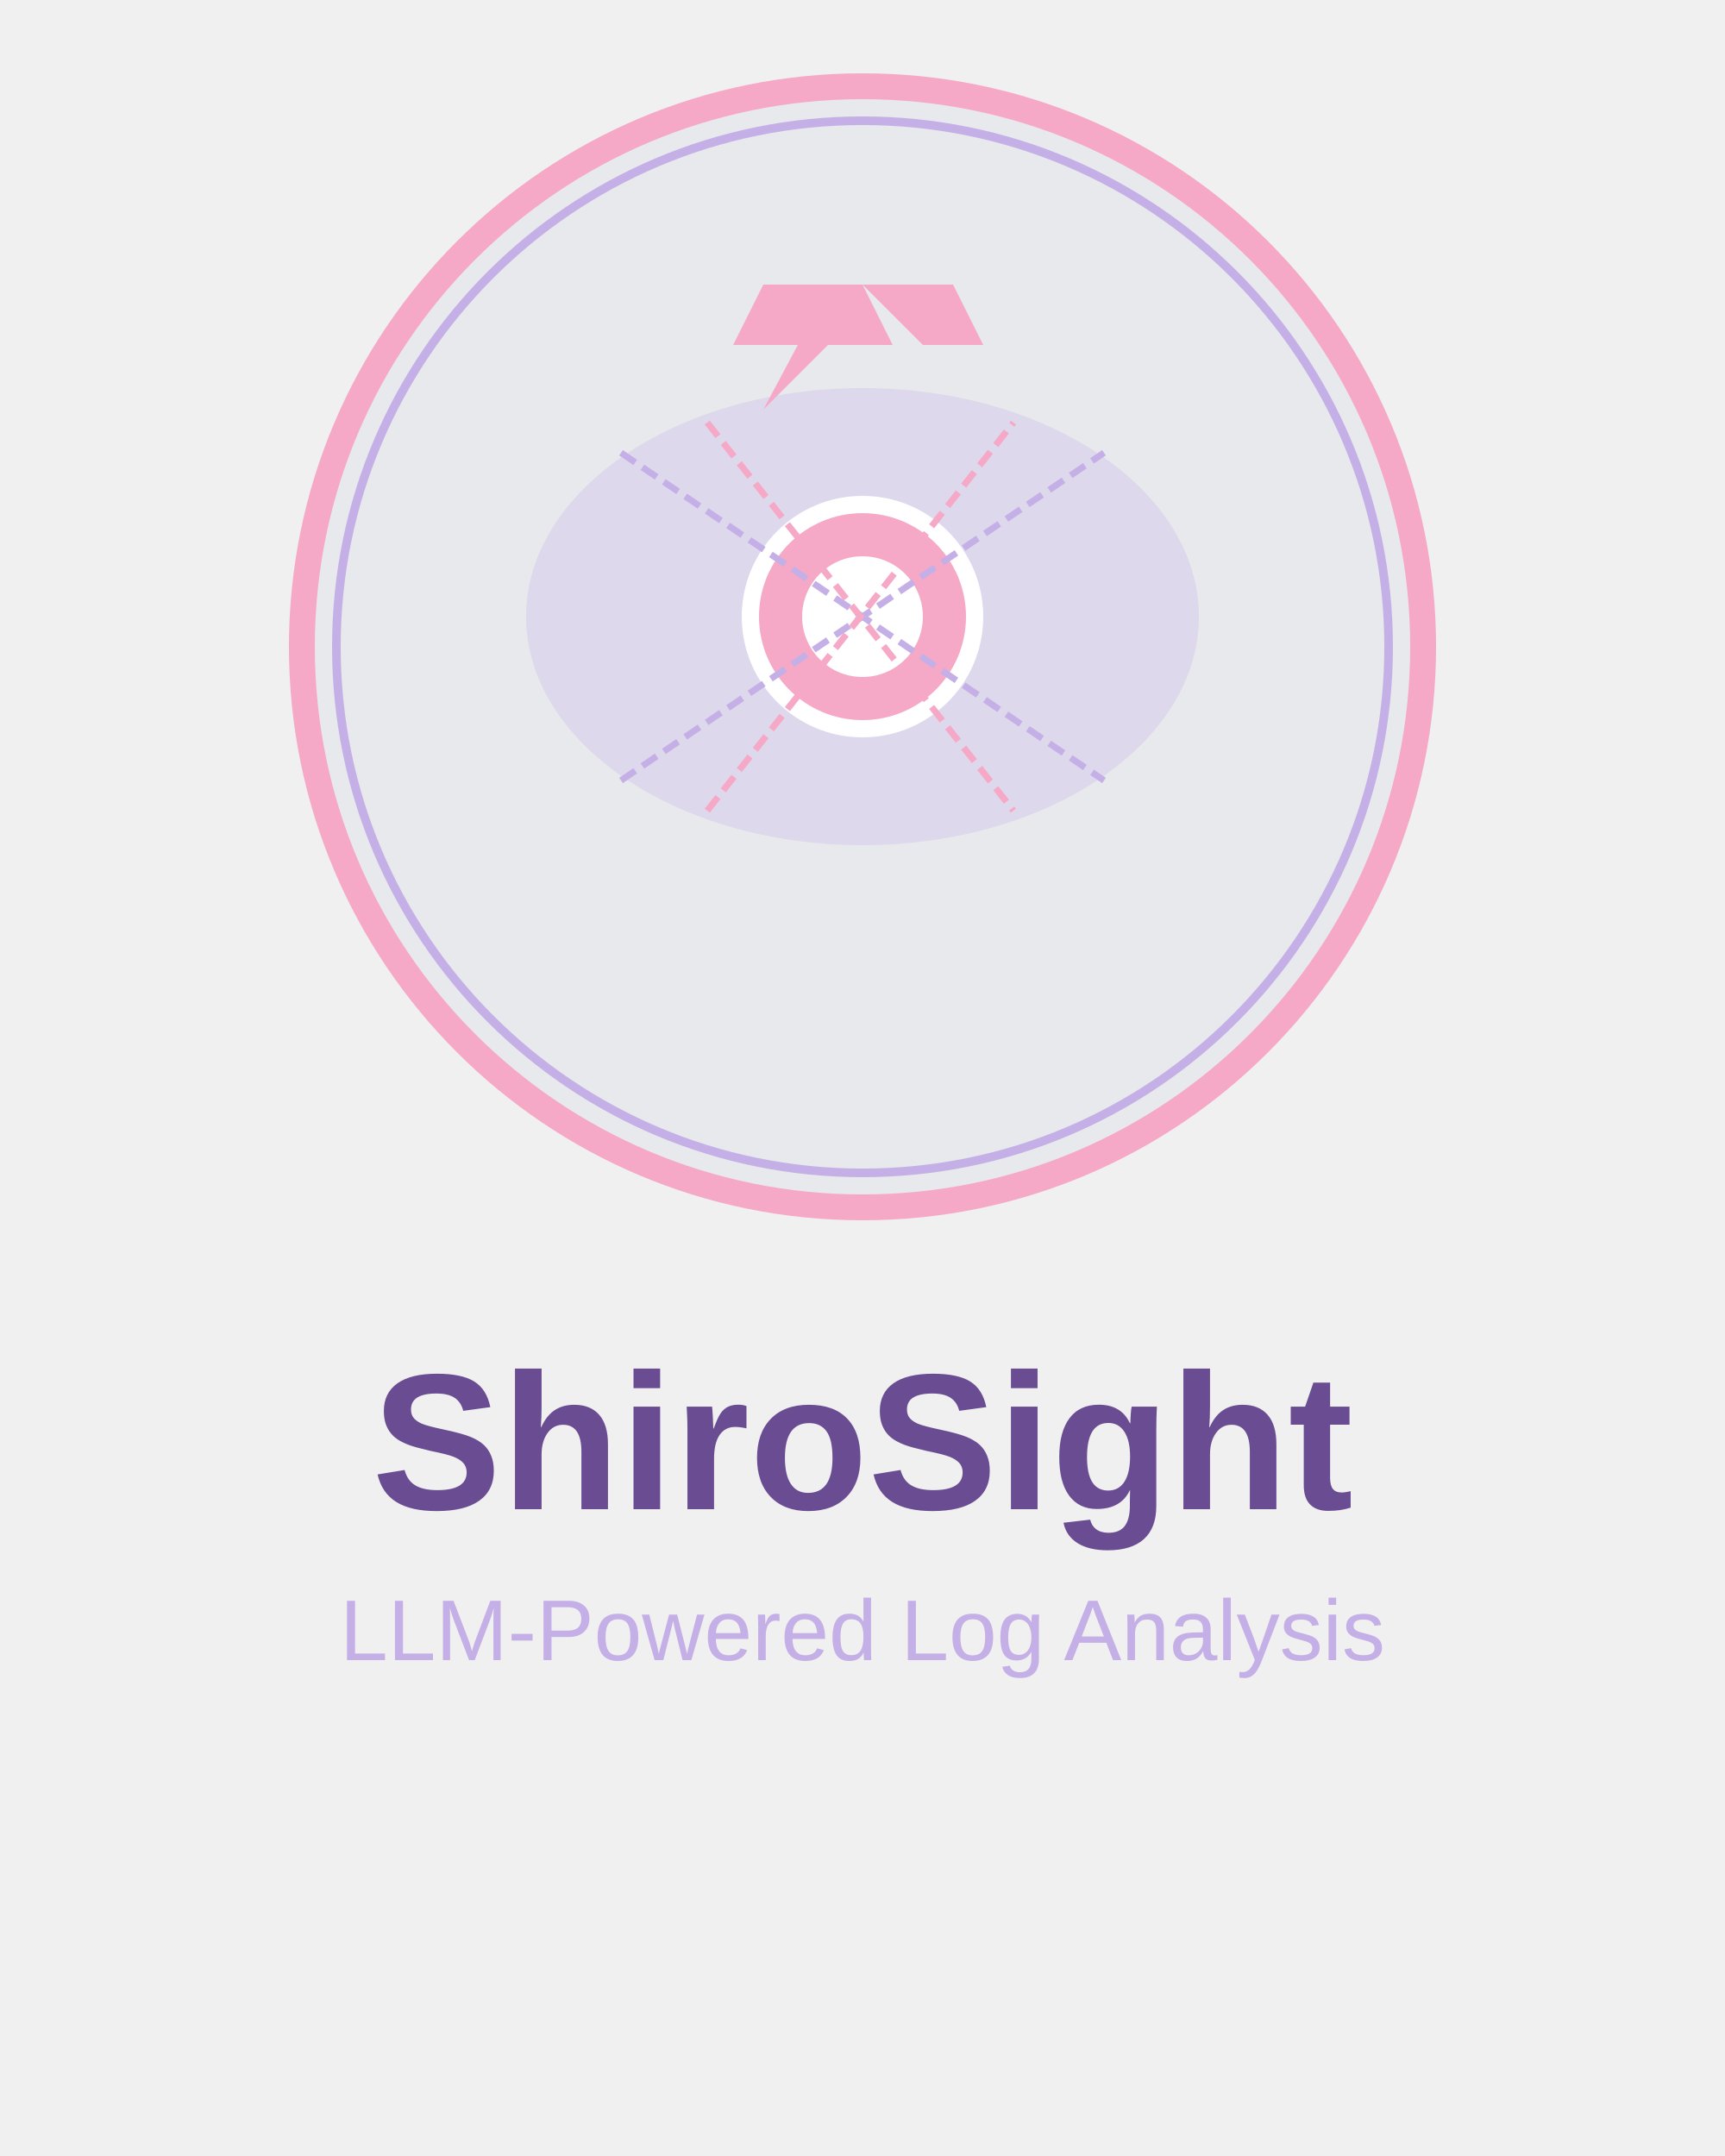
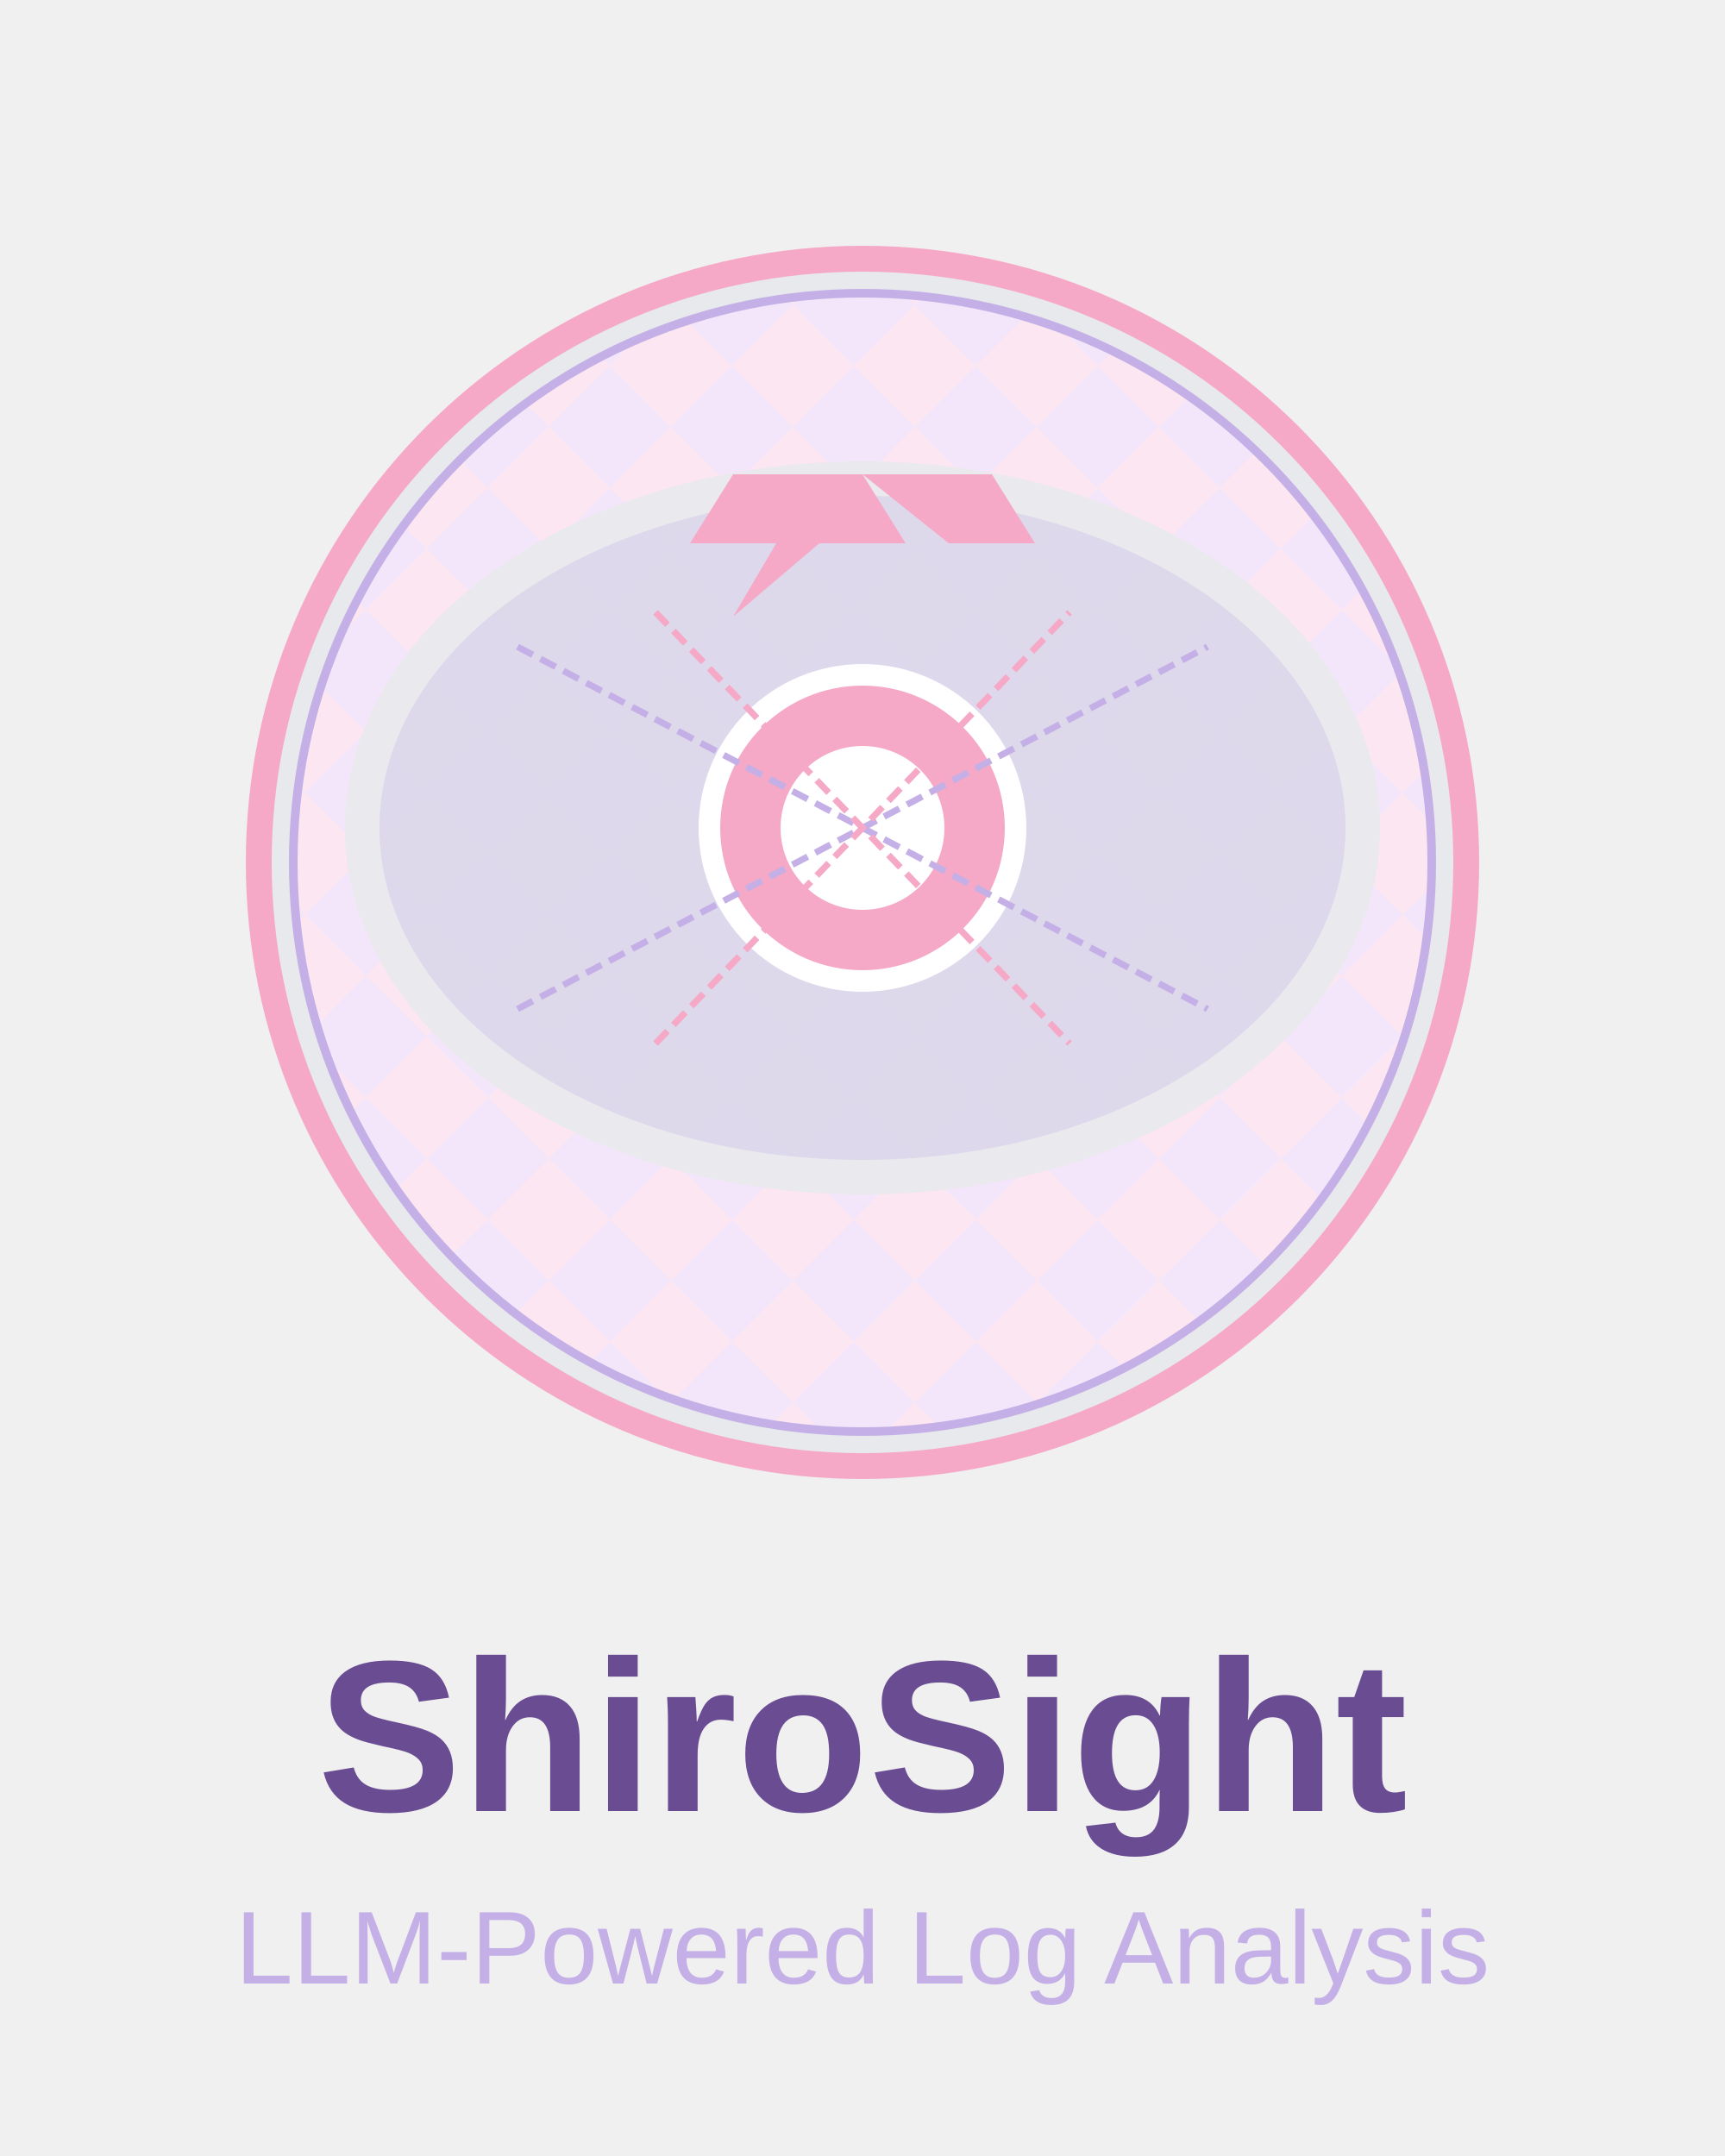
<svg xmlns="http://www.w3.org/2000/svg" viewBox="0 0 400 500">
-   <circle cx="200" cy="150" r="130" fill="#e8e9ec" />
-   <circle cx="200" cy="150" r="130" fill="none" stroke="#f5a9c6" stroke-width="6" />
-   <circle cx="200" cy="150" r="122" fill="none" stroke="#c4b0e6" stroke-width="2" />
-   <ellipse cx="200" cy="143" rx="85" ry="60" fill="#e8e9ec" />
-   <ellipse cx="200" cy="143" rx="78" ry="53" fill="#c4b0e6" opacity="0.3" />
-   <circle cx="200" cy="143" r="28" fill="#ffffff" />
-   <circle cx="200" cy="143" r="24" fill="#f5a9c6" />
-   <circle cx="200" cy="143" r="14" fill="#ffffff" />
-   <path d="M144 105 L256 181" stroke="#c4b0e6" stroke-width="1.5" stroke-dasharray="4,2" />
-   <path d="M144 181 L256 105" stroke="#c4b0e6" stroke-width="1.5" stroke-dasharray="4,2" />
-   <path d="M164 98 L235 188" stroke="#f5a9c6" stroke-width="1.5" stroke-dasharray="4,2" />
-   <path d="M164 188 L235 98" stroke="#f5a9c6" stroke-width="1.5" stroke-dasharray="4,2" />
-   <path d="M177 66 L170 80 L185 80 L177 95 L192 80 L207 80 L200 66 L214 80 L228 80 L221 66 z" fill="#f5a9c6" />
-   <text x="200" y="350" font-family="Arial, sans-serif" font-size="45" fill="#6a4c93" text-anchor="middle" font-weight="bold">ShiroSight</text>
-   <text x="200" y="385" font-family="Arial, sans-serif" font-size="20" fill="#c4b0e6" text-anchor="middle">LLM-Powered Log Analysis</text>
+   <circle cx="200" cy="200" r="140" fill="#e8e9ec" />
+   <defs>
+     <pattern id="chessboard" patternUnits="userSpaceOnUse" width="40" height="40" patternTransform="rotate(45)">
+       <rect width="20" height="20" fill="#f4e6fa" />
+       <rect x="20" width="20" height="20" fill="#fce6f1" />
+       <rect y="20" width="20" height="20" fill="#fce6f1" />
+       <rect x="20" y="20" width="20" height="20" fill="#f4e6fa" />
+     </pattern>
+   </defs>
+   <circle cx="200" cy="200" r="132" fill="url(#chessboard)" />
+   <circle cx="200" cy="200" r="140" fill="none" stroke="#f5a9c6" stroke-width="6" />
+   <circle cx="200" cy="200" r="132" fill="none" stroke="#c4b0e6" stroke-width="2" />
+   <ellipse cx="200" cy="192" rx="120" ry="85" fill="#e8e9ec" opacity="0.9" />
+   <ellipse cx="200" cy="192" rx="112" ry="77" fill="#c4b0e6" opacity="0.3" />
+   <circle cx="200" cy="192" r="38" fill="#ffffff" />
+   <circle cx="200" cy="192" r="33" fill="#f5a9c6" />
+   <circle cx="200" cy="192" r="19" fill="#ffffff" />
+   <path d="M120 150 L280 234" stroke="#c4b0e6" stroke-width="1.5" stroke-dasharray="4,2" />
+   <path d="M120 234 L280 150" stroke="#c4b0e6" stroke-width="1.5" stroke-dasharray="4,2" />
+   <path d="M152 142 L248 242" stroke="#f5a9c6" stroke-width="1.5" stroke-dasharray="4,2" />
+   <path d="M152 242 L248 142" stroke="#f5a9c6" stroke-width="1.5" stroke-dasharray="4,2" />
+   <path d="M170 110 L160 126 L180 126 L170 143 L190 126 L210 126 L200 110 L220 126 L240 126 L230 110 z" fill="#f5a9c6" />
+   <text x="200" y="420" font-family="Arial, sans-serif" font-size="50" fill="#6a4c93" text-anchor="middle" font-weight="bold">ShiroSight</text>
+   <text x="200" y="460" font-family="Arial, sans-serif" font-size="24" fill="#c4b0e6" text-anchor="middle">LLM-Powered Log Analysis</text>
</svg>
